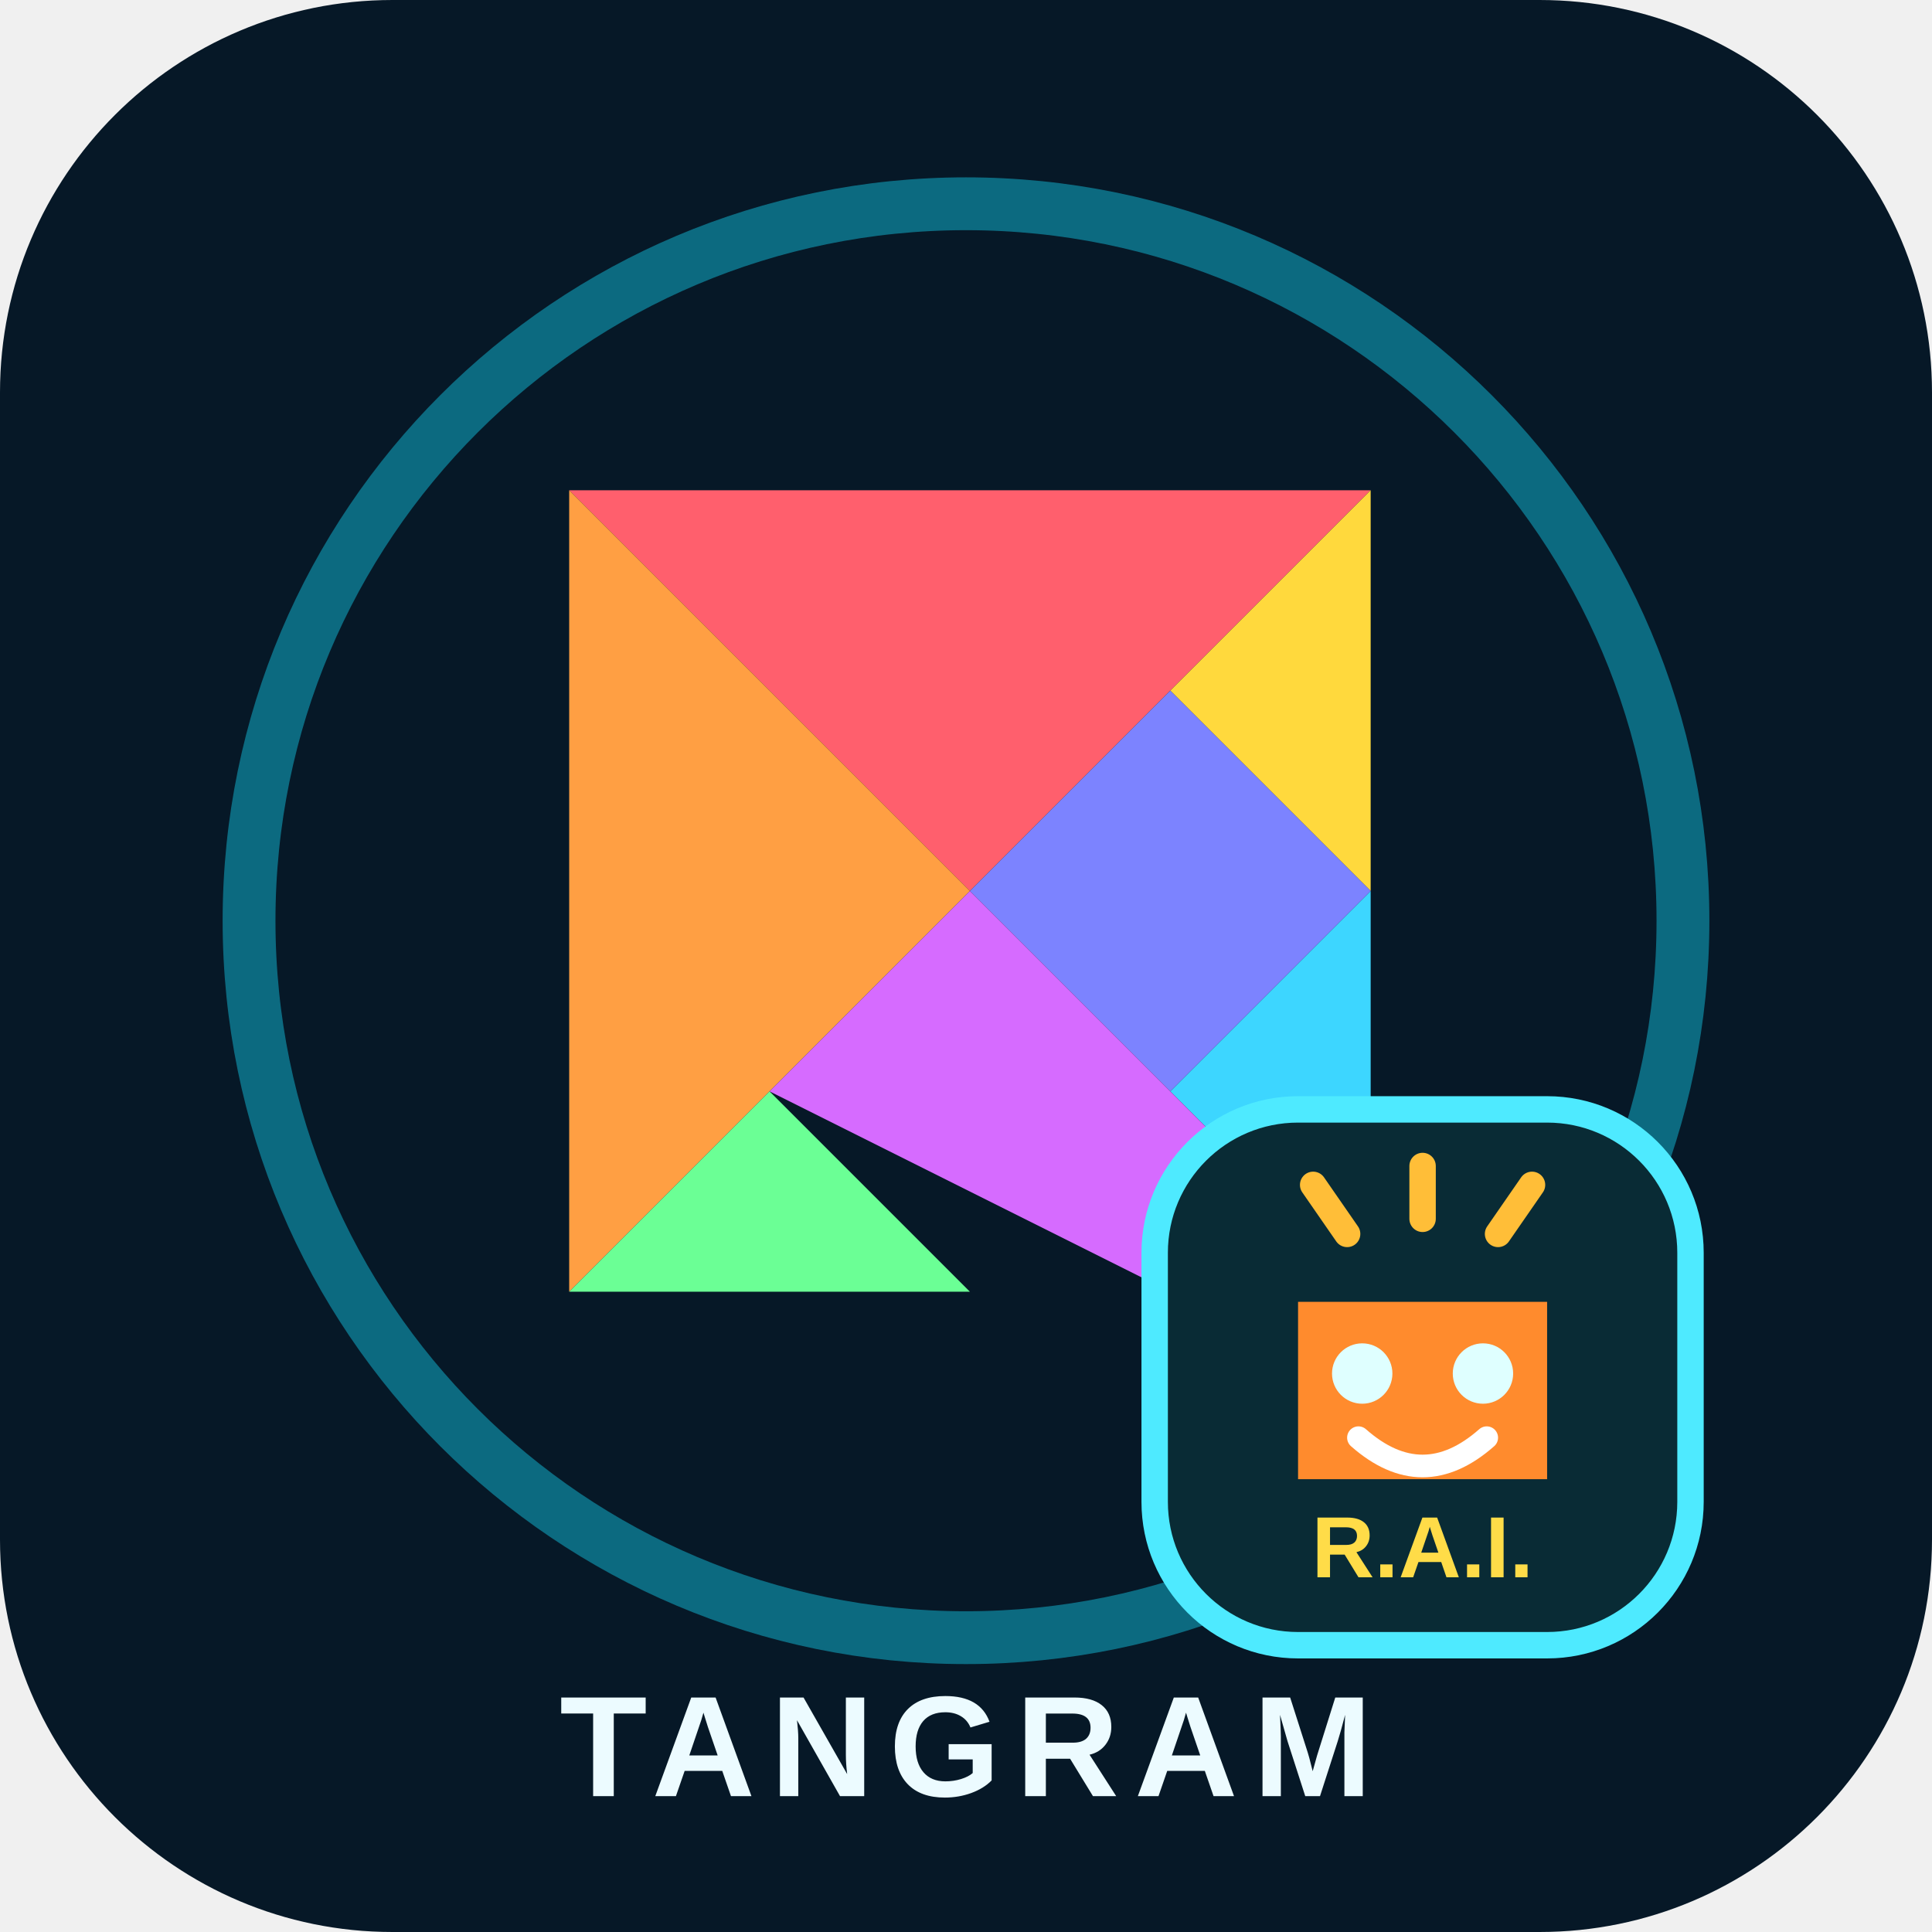
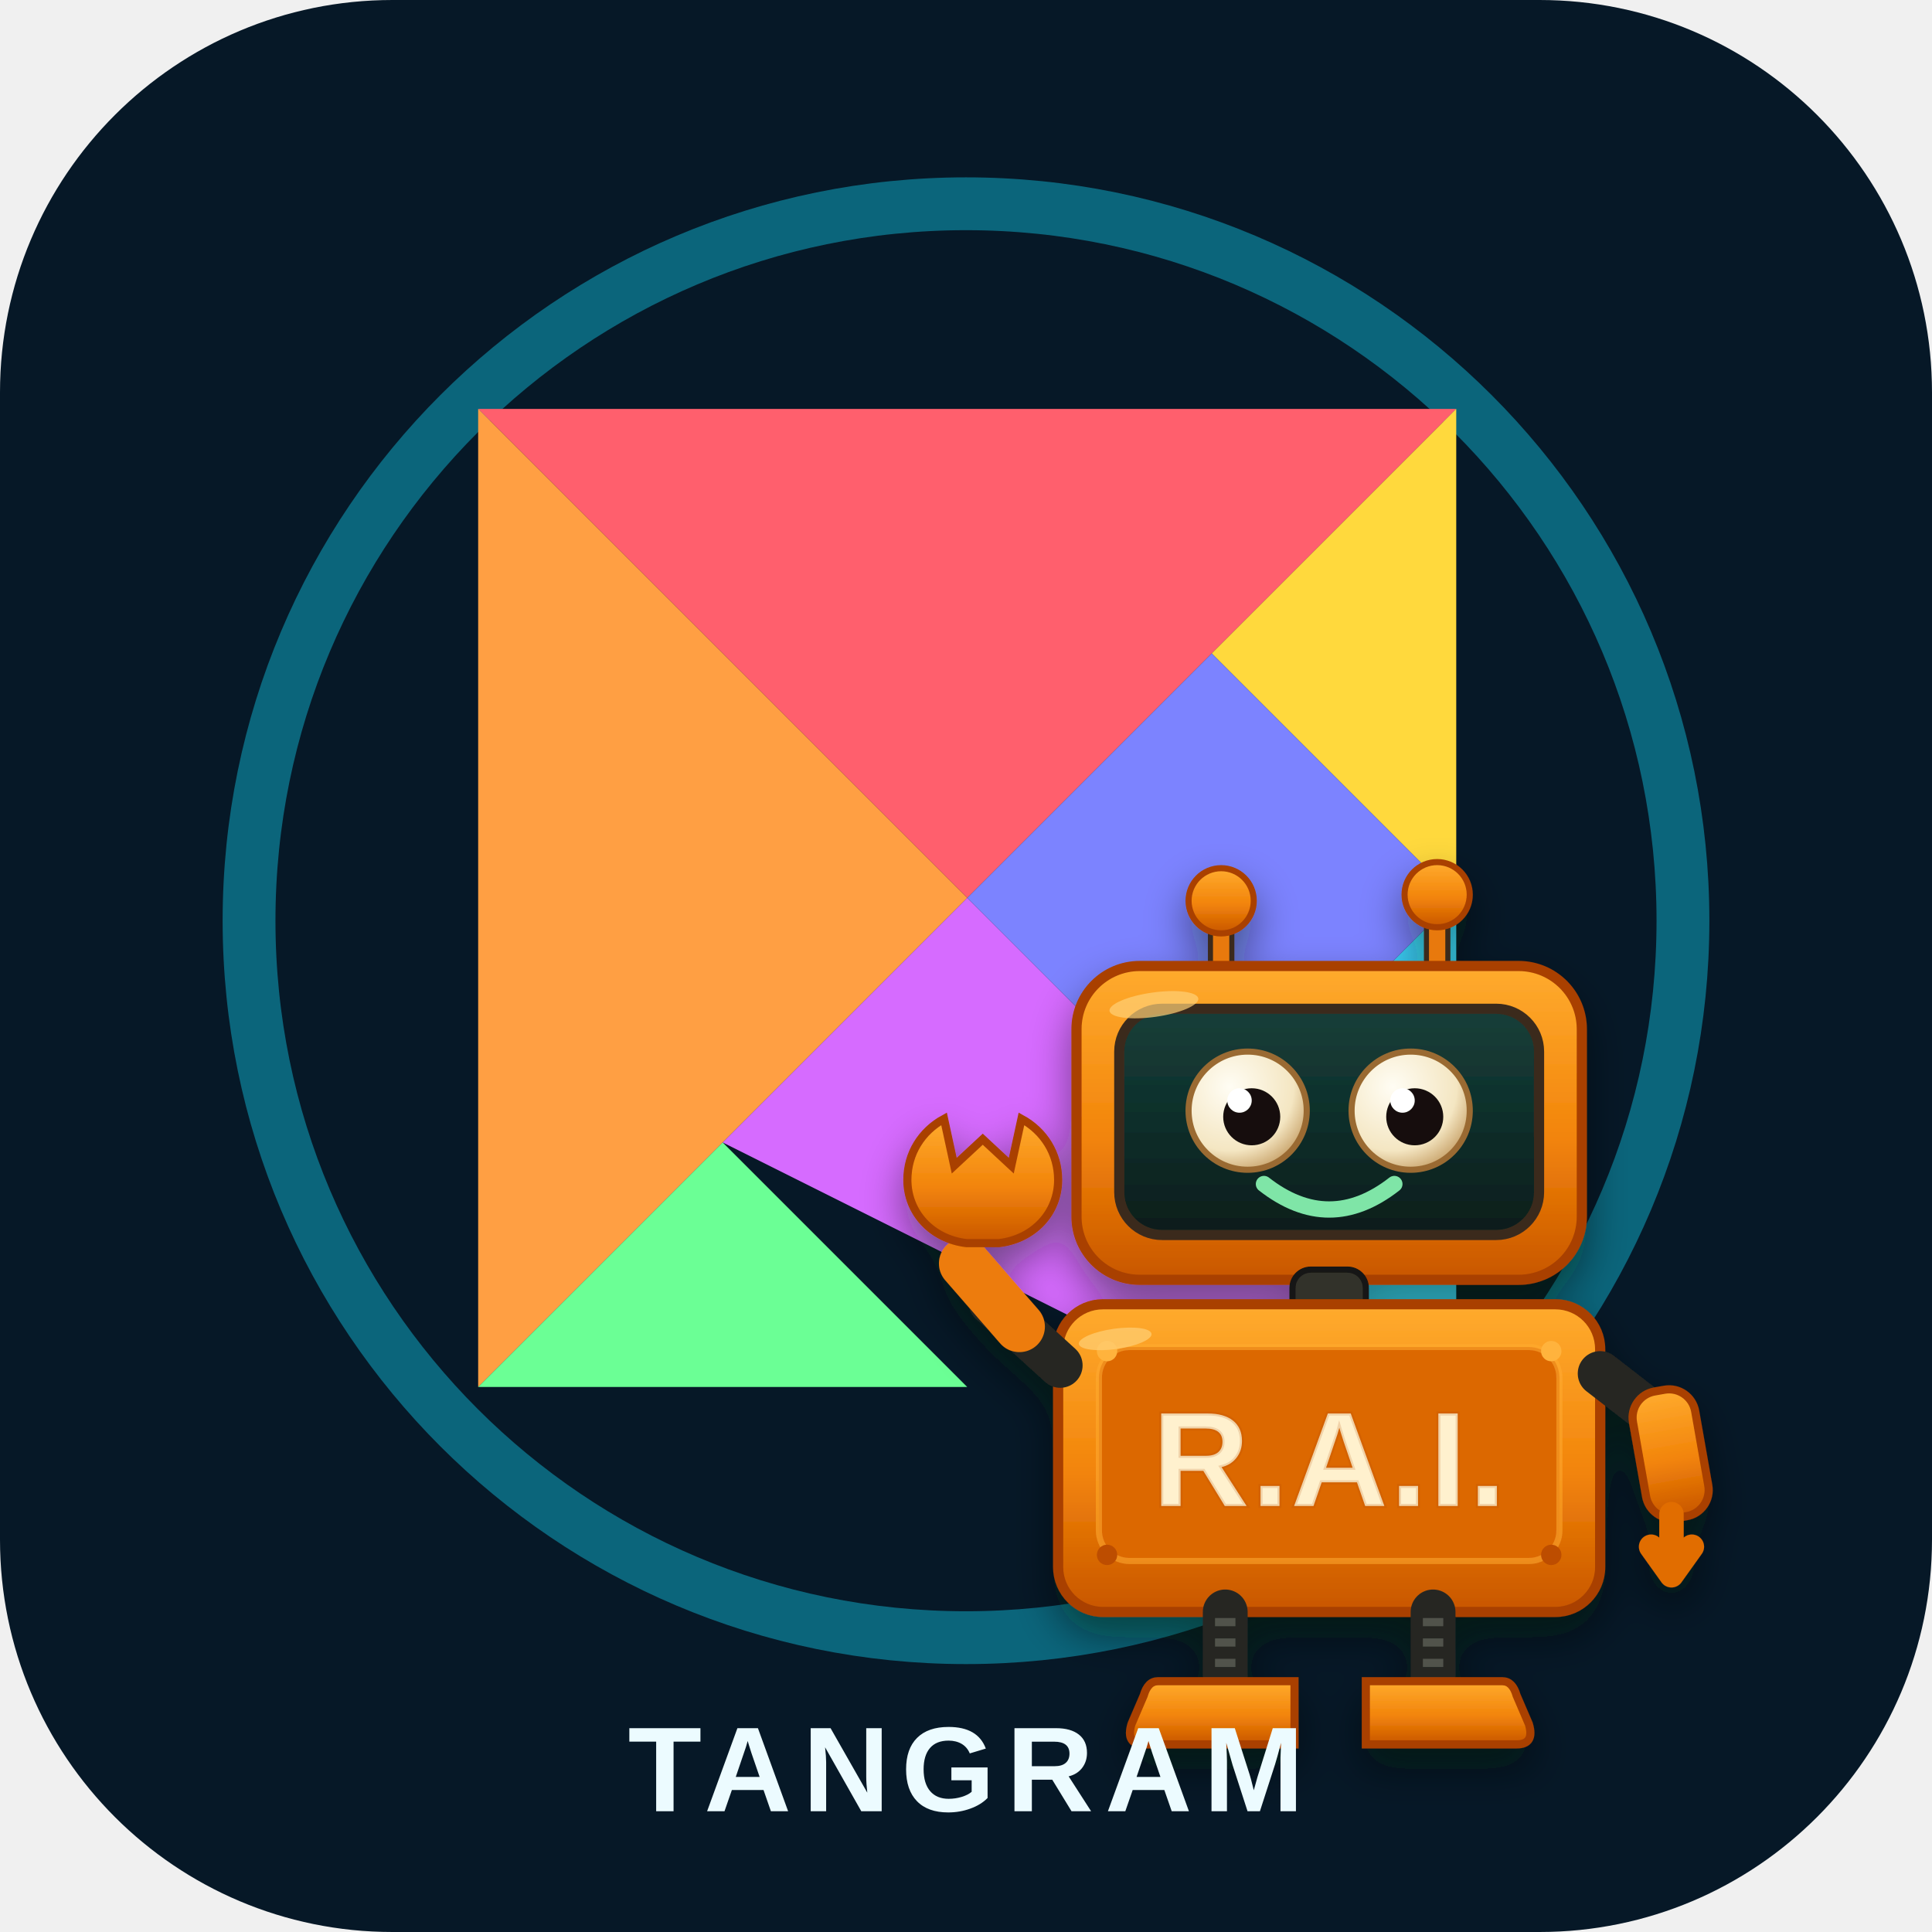
- <svg xmlns="http://www.w3.org/2000/svg" viewBox="0 0 512 512">
+ <svg xmlns="http://www.w3.org/2000/svg" viewBox="0 0 512 512" role="img" aria-label="Tangram Educativo com R.A.I.">
+   <defs>
+     <linearGradient id="board" x1="0" y1="0" x2="1" y2="1">
+       <stop offset="0" stop-color="#0a6047" />
+       <stop offset=".58" stop-color="#064631" />
+       <stop offset="1" stop-color="#032d21" />
+     </linearGradient>
+     <linearGradient id="orange" x1="0" y1="0" x2="0" y2="1">
+       <stop offset="0" stop-color="#ffab2e" />
+       <stop offset=".55" stop-color="#f2840a" />
+       <stop offset="1" stop-color="#c85600" />
+     </linearGradient>
+     <linearGradient id="screen" x1="0" y1="0" x2="0" y2="1">
+       <stop offset="0" stop-color="#163f39" />
+       <stop offset="1" stop-color="#071d1b" />
+     </linearGradient>
+     <radialGradient id="eye" cx=".35" cy=".3" r=".75">
+       <stop offset="0" stop-color="#fffdf4" />
+       <stop offset=".72" stop-color="#f4e6c2" />
+       <stop offset="1" stop-color="#c9a46c" />
+     </radialGradient>
+     <filter id="shadow" x="-30%" y="-30%" width="160%" height="160%">
+       <feDropShadow dx="0" dy="10" stdDeviation="10" flood-color="#001710" flood-opacity=".45" />
+     </filter>
+   </defs>
  <rect width="512" height="512" rx="104" fill="#061827" />
-   <circle cx="256" cy="244" r="190" fill="none" stroke="#14cfee" stroke-width="14" opacity=".45" />
-   <g transform="translate(106 78) scale(.59)">
+   <circle cx="256" cy="244" r="190" fill="none" stroke="#14cfee" stroke-width="14" opacity=".42" />
+   <g transform="translate(72 45) scale(.72)">
    <path d="M76 88h360L256 268z" fill="#ff5f6d" />
    <path d="M76 88v360l180-180z" fill="#ff9f43" />
    <path d="M436 88v180l-90-90z" fill="#ffd93d" />
    <path d="M436 268v180l-90-90z" fill="#3dd6ff" />
    <path d="M256 268l90-90 90 90-90 90z" fill="#7c83ff" />
    <path d="M76 448h180l-90-90z" fill="#6bff95" />
    <path d="M166 358l90-90 180 180h-90z" fill="#d66bff" />
  </g>
-   <g transform="translate(306 294)">
-     <rect width="142" height="142" rx="38" fill="#092b35" stroke="#4eeaff" stroke-width="7" />
-     <path d="M38 51h66v47H38z" rx="8" fill="#ff8b2d" />
-     <circle cx="55" cy="70" r="8" fill="#dfffff" />
-     <circle cx="87" cy="70" r="8" fill="#dfffff" />
-     <path d="M54 87q17 15 34 0" fill="none" stroke="#fff" stroke-width="6" stroke-linecap="round" />
-     <path d="M71 29V15m-20 18-9-13m49 13 9-13" stroke="#ffbe38" stroke-width="7" stroke-linecap="round" />
-     <text x="71" y="124" text-anchor="middle" font-family="Arial,sans-serif" font-size="23" font-weight="900" fill="#ffdc48">R.A.I.</text>
+   <g transform="translate(214 202) scale(.54)">
+     <g filter="url(#shadow)">
+       <path d="M203 106V77M309 106V74" stroke="#3b2b1d" stroke-width="13" stroke-linecap="round" />
+       <path d="M203 103V77M309 103V74" stroke="#e87908" stroke-width="8" stroke-linecap="round" />
+       <circle cx="203" cy="68" r="16" fill="url(#orange)" stroke="#a94100" stroke-width="3" />
+       <circle cx="309" cy="65" r="16" fill="url(#orange)" stroke="#a94100" stroke-width="3" />
+       <rect x="132" y="100" width="248" height="154" rx="31" fill="url(#orange)" stroke="#a94100" stroke-width="5" />
+       <rect x="153" y="121" width="206" height="111" rx="21" fill="url(#screen)" stroke="#3b2c1f" stroke-width="5" />
+       <circle cx="216" cy="171" r="29" fill="url(#eye)" stroke="#9a6b31" stroke-width="3" />
+       <circle cx="296" cy="171" r="29" fill="url(#eye)" stroke="#9a6b31" stroke-width="3" />
+       <circle cx="218" cy="174" r="14" fill="#16110b" />
+       <circle cx="298" cy="174" r="14" fill="#16110b" />
+       <circle cx="212" cy="166" r="6" fill="#fff" />
+       <circle cx="292" cy="166" r="6" fill="#fff" />
+       <path d="M224 207q32 25 64 0" fill="none" stroke="#7fe5a7" stroke-width="8" stroke-linecap="round" />
+       <rect x="238" y="249" width="36" height="26" rx="9" fill="#323029" stroke="#141512" stroke-width="3" />
+       <rect x="123" y="266" width="266" height="151" rx="22" fill="url(#orange)" stroke="#a94100" stroke-width="5" />
+       <rect x="143" y="287" width="226" height="105" rx="15" fill="#dc6804" stroke="#ffac31" stroke-opacity=".55" stroke-width="3" />
+       <circle cx="147" cy="289" r="5" fill="#ffb33d" />
+       <circle cx="365" cy="289" r="5" fill="#ffb33d" />
+       <circle cx="147" cy="389" r="5" fill="#bd4d00" />
+       <circle cx="365" cy="389" r="5" fill="#bd4d00" />
+       <text x="256" y="365" text-anchor="middle" fill="#fff1ce" stroke="#b34800" stroke-opacity=".18" stroke-width="2" font-family="Arial Black, Arial, sans-serif" font-size="66" font-weight="900" letter-spacing="1">R.A.I.</text>
+       <path d="M124 296l-34-31" stroke="#252723" stroke-width="22" stroke-linecap="round" />
+       <path d="M104 277l-27-31" stroke="#ed7c08" stroke-width="25" stroke-linecap="round" />
+       <path d="M78 236c-17-2-29-15-29-31 0-13 7-24 18-30l5 23 14-13 14 13 5-23c11 6 18 17 18 30 0 16-12 29-29 31z" fill="url(#orange)" stroke="#a94100" stroke-width="4" />
+       <path d="M389 300l31 24" stroke="#252723" stroke-width="22" stroke-linecap="round" />
+       <rect x="408" y="308" width="31" height="63" rx="13" fill="url(#orange)" stroke="#a94100" stroke-width="4" transform="rotate(-10 423 339)" />
+       <path d="M424 369v19m-10-3 10 14 10-14" fill="none" stroke="#e16d06" stroke-width="12" stroke-linecap="round" stroke-linejoin="round" />
+       <path d="M205 417v31M307 417v31" stroke="#262824" stroke-width="22" stroke-linecap="round" />
+       <path d="M205 420v27M307 420v27" stroke="#51534b" stroke-width="10" stroke-dasharray="4 6" />
+       <path d="M172 451h67v31h-74q-9 0-6-10l6-14q2-7 7-7z" fill="url(#orange)" stroke="#a94100" stroke-width="4" />
+       <path d="M274 451h67q5 0 7 7l6 14q3 10-6 10h-74z" fill="url(#orange)" stroke="#a94100" stroke-width="4" />
+     </g>
+     <g fill="#ffd076" opacity=".7">
+       <ellipse cx="170" cy="119" rx="22" ry="6" transform="rotate(-8 170 119)" />
+       <ellipse cx="151" cy="283" rx="18" ry="5" transform="rotate(-8 151 283)" />
+     </g>
  </g>
-   <text x="256" y="476" text-anchor="middle" font-family="Arial,sans-serif" font-size="38" font-weight="900" letter-spacing="4" fill="#ecfbff">TANGRAM</text>
+   <text x="256" y="480" text-anchor="middle" font-family="Arial,sans-serif" font-size="32" font-weight="900" letter-spacing="3" fill="#ecfbff">TANGRAM</text>
</svg>
